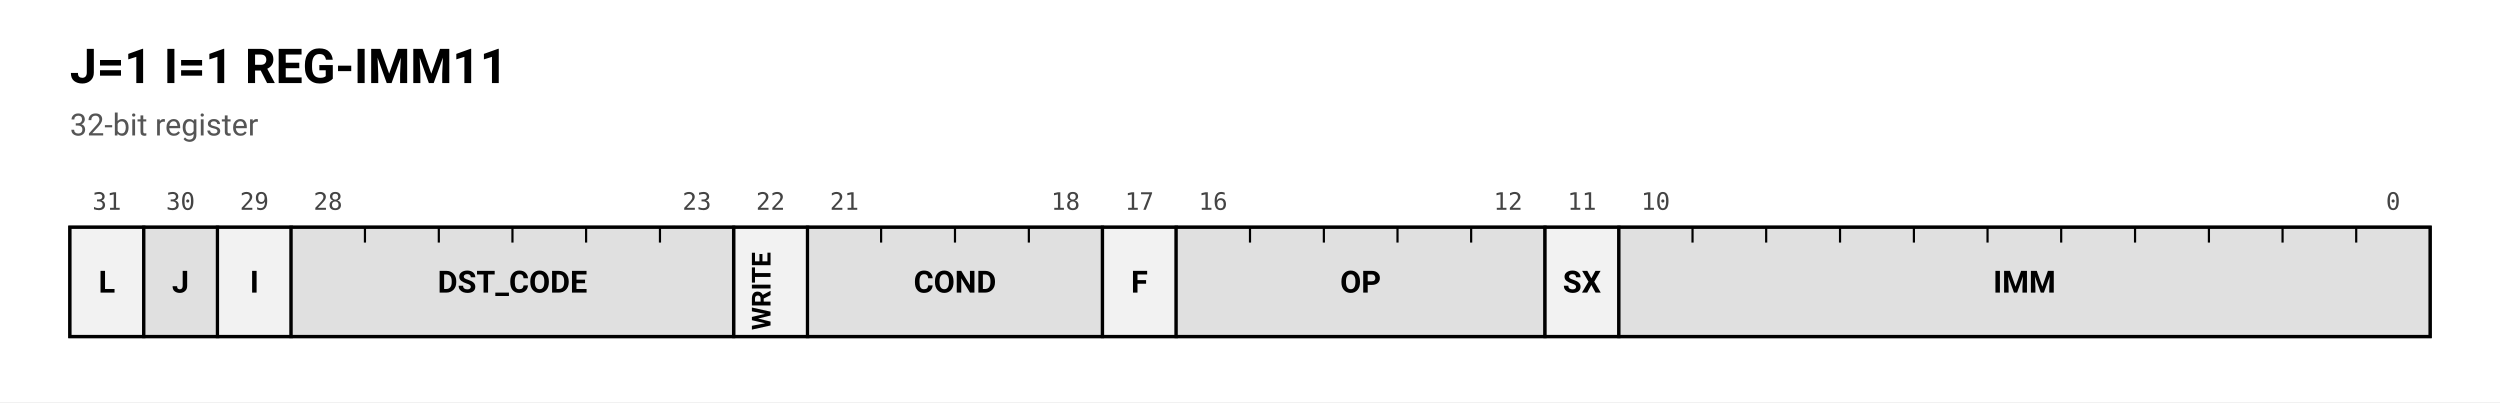
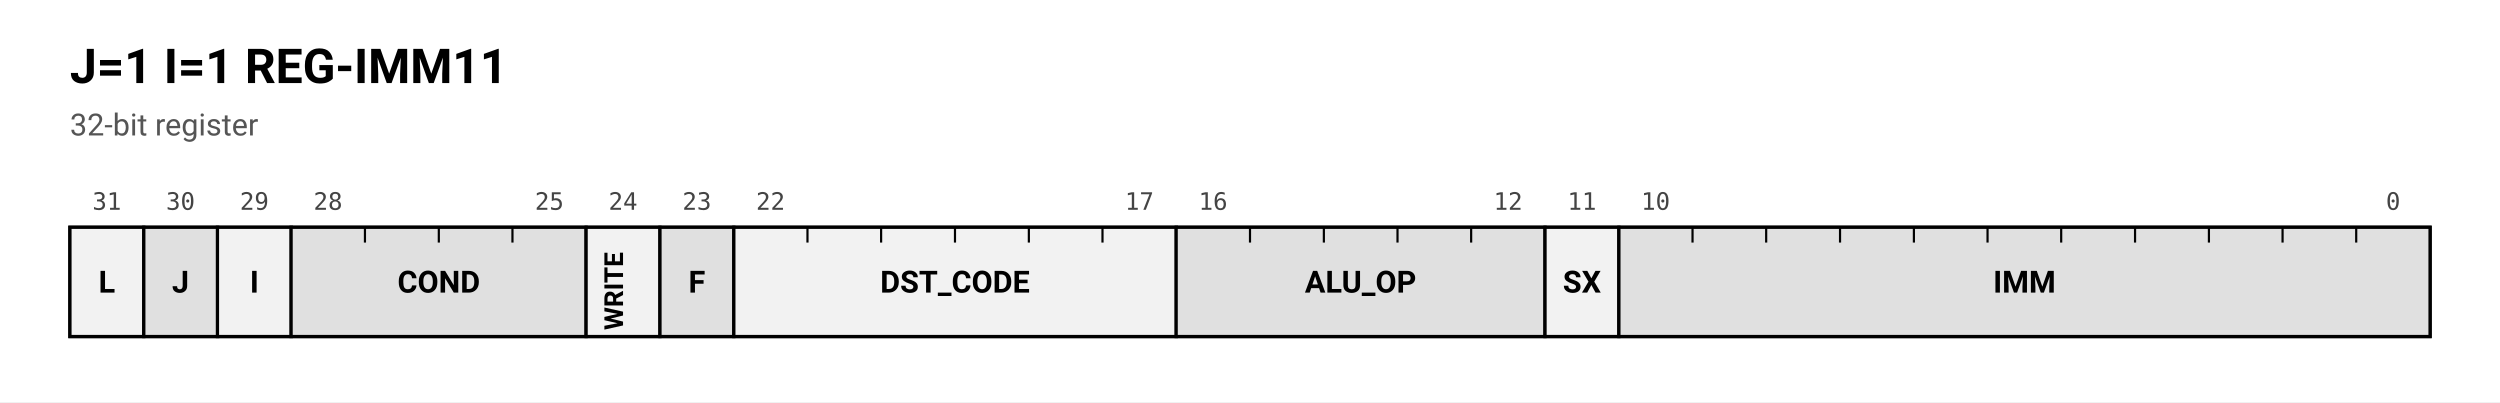
<svg xmlns="http://www.w3.org/2000/svg" width="1144" height="184" viewBox="0 0 1144 184">
  <defs>
    <pattern id="hatch" width="6" height="6" patternUnits="userSpaceOnUse" patternTransform="rotate(45)">
      <rect width="6" height="6" fill="#FFFFFF" />
      <line x1="0" y1="0" x2="0" y2="6" stroke="#B0B0B0" stroke-width="2" />
    </pattern>
    <pattern id="xpat" width="8" height="8" patternUnits="userSpaceOnUse">
      <rect width="8" height="8" fill="#FFFFFF" />
      <path d="M0 0L8 8M8 0L0 8" stroke="#C07070" stroke-width="1" />
    </pattern>
    <marker id="arr" viewBox="0 0 10 10" refX="9" refY="5" markerWidth="8" markerHeight="8" orient="auto">
      <path d="M0 0L10 5L0 10z" fill="#000000" />
    </marker>
  </defs>
  <style>text{font-family:-apple-system,BlinkMacSystemFont,"Segoe UI",Roboto,Helvetica,Arial,sans-serif}.m{font-family:ui-monospace,Menlo,Consolas,"DejaVu Sans Mono",monospace}</style>
  <rect width="1144" height="184" fill="#FFFFFF" />
  <text x="32" y="38" font-size="22" font-weight="700" fill="#000000">J=1 I=1 REG-IMM11</text>
  <text x="32" y="62" font-size="14" fill="#555555">32-bit register</text>
  <text x="48.9" y="96" font-size="11" text-anchor="middle" fill="#444444" class="m">31</text>
  <text x="82.6" y="96" font-size="11" text-anchor="middle" fill="#444444" class="m">30</text>
  <text x="116.4" y="96" font-size="11" text-anchor="middle" fill="#444444" class="m">29</text>
  <text x="150.1" y="96" font-size="11" text-anchor="middle" fill="#444444" class="m">28</text>
+   <text x="251.4" y="96" font-size="11" text-anchor="middle" fill="#444444" class="m">25</text>
+   <text x="285.1" y="96" font-size="11" text-anchor="middle" fill="#444444" class="m">24</text>
  <text x="318.9" y="96" font-size="11" text-anchor="middle" fill="#444444" class="m">23</text>
  <text x="352.6" y="96" font-size="11" text-anchor="middle" fill="#444444" class="m">22</text>
-   <text x="386.4" y="96" font-size="11" text-anchor="middle" fill="#444444" class="m">21</text>
-   <text x="487.6" y="96" font-size="11" text-anchor="middle" fill="#444444" class="m">18</text>
  <text x="521.4" y="96" font-size="11" text-anchor="middle" fill="#444444" class="m">17</text>
  <text x="555.1" y="96" font-size="11" text-anchor="middle" fill="#444444" class="m">16</text>
  <text x="690.1" y="96" font-size="11" text-anchor="middle" fill="#444444" class="m">12</text>
  <text x="723.9" y="96" font-size="11" text-anchor="middle" fill="#444444" class="m">11</text>
  <text x="757.6" y="96" font-size="11" text-anchor="middle" fill="#444444" class="m">10</text>
  <text x="1095.1" y="96" font-size="11" text-anchor="middle" fill="#444444" class="m">0</text>
  <rect x="32" y="104" width="1080" height="50" fill="#FFFFFF" stroke="#000000" stroke-width="1.5" />
  <rect x="32" y="104" width="33.8" height="50" fill="#F2F2F2" stroke="#000000" stroke-width="1.5" />
  <text x="48.9" y="133.9" font-size="14" text-anchor="middle" fill="#000000" font-weight="700">L</text>
  <rect x="65.8" y="104" width="33.8" height="50" fill="#E0E0E0" stroke="#000000" stroke-width="1.5" />
  <text x="82.6" y="133.9" font-size="14" text-anchor="middle" fill="#000000" font-weight="700">J</text>
  <rect x="99.5" y="104" width="33.8" height="50" fill="#F2F2F2" stroke="#000000" stroke-width="1.5" />
  <text x="116.4" y="133.9" font-size="14" text-anchor="middle" fill="#000000" font-weight="700">I</text>
-   <rect x="133.2" y="104" width="202.5" height="50" fill="#E0E0E0" stroke="#000000" stroke-width="1.5" />
-   <text x="234.5" y="133.9" font-size="14" text-anchor="middle" fill="#000000" font-weight="700">DST_CODE</text>
+   <rect x="133.2" y="104" width="135" height="50" fill="#E0E0E0" stroke="#000000" stroke-width="1.5" />
+   <text x="200.8" y="133.9" font-size="14" text-anchor="middle" fill="#000000" font-weight="700">COND</text>
  <line x1="167" y1="104" x2="167" y2="111" stroke="#000000" stroke-width="1" />
  <line x1="200.8" y1="104" x2="200.8" y2="111" stroke="#000000" stroke-width="1" />
  <line x1="234.5" y1="104" x2="234.5" y2="111" stroke="#000000" stroke-width="1" />
-   <line x1="268.2" y1="104" x2="268.2" y2="111" stroke="#000000" stroke-width="1" />
-   <line x1="302" y1="104" x2="302" y2="111" stroke="#000000" stroke-width="1" />
-   <rect x="335.8" y="104" width="33.8" height="50" fill="#F2F2F2" stroke="#000000" stroke-width="1.5" />
-   <text x="352.6" y="133.2" font-size="12" text-anchor="middle" fill="#000000" font-weight="700" transform="rotate(-90 352.6 133.2)">WRITE</text>
-   <rect x="369.5" y="104" width="135" height="50" fill="#E0E0E0" stroke="#000000" stroke-width="1.5" />
-   <text x="437" y="133.9" font-size="14" text-anchor="middle" fill="#000000" font-weight="700">COND</text>
+   <rect x="268.2" y="104" width="33.8" height="50" fill="#F2F2F2" stroke="#000000" stroke-width="1.5" />
+   <text x="285.1" y="133.2" font-size="12" text-anchor="middle" fill="#000000" font-weight="700" transform="rotate(-90 285.1 133.2)">WRITE</text>
+   <rect x="302" y="104" width="33.8" height="50" fill="#E0E0E0" stroke="#000000" stroke-width="1.5" />
+   <text x="318.9" y="133.9" font-size="14" text-anchor="middle" fill="#000000" font-weight="700">F</text>
+   <rect x="335.8" y="104" width="202.5" height="50" fill="#F2F2F2" stroke="#000000" stroke-width="1.5" />
+   <text x="437" y="133.9" font-size="14" text-anchor="middle" fill="#000000" font-weight="700">DST_CODE</text>
+   <line x1="369.5" y1="104" x2="369.5" y2="111" stroke="#000000" stroke-width="1" />
  <line x1="403.2" y1="104" x2="403.2" y2="111" stroke="#000000" stroke-width="1" />
  <line x1="437" y1="104" x2="437" y2="111" stroke="#000000" stroke-width="1" />
  <line x1="470.8" y1="104" x2="470.8" y2="111" stroke="#000000" stroke-width="1" />
-   <rect x="504.5" y="104" width="33.8" height="50" fill="#F2F2F2" stroke="#000000" stroke-width="1.5" />
-   <text x="521.4" y="133.9" font-size="14" text-anchor="middle" fill="#000000" font-weight="700">F</text>
+   <line x1="504.5" y1="104" x2="504.5" y2="111" stroke="#000000" stroke-width="1" />
  <rect x="538.2" y="104" width="168.8" height="50" fill="#E0E0E0" stroke="#000000" stroke-width="1.5" />
-   <text x="622.6" y="133.9" font-size="14" text-anchor="middle" fill="#000000" font-weight="700">OP</text>
+   <text x="622.6" y="133.9" font-size="14" text-anchor="middle" fill="#000000" font-weight="700">ALU_OP</text>
  <line x1="572" y1="104" x2="572" y2="111" stroke="#000000" stroke-width="1" />
  <line x1="605.8" y1="104" x2="605.8" y2="111" stroke="#000000" stroke-width="1" />
  <line x1="639.5" y1="104" x2="639.5" y2="111" stroke="#000000" stroke-width="1" />
  <line x1="673.2" y1="104" x2="673.2" y2="111" stroke="#000000" stroke-width="1" />
  <rect x="707" y="104" width="33.8" height="50" fill="#F2F2F2" stroke="#000000" stroke-width="1.5" />
  <text x="723.9" y="133.9" font-size="14" text-anchor="middle" fill="#000000" font-weight="700">SX</text>
  <rect x="740.8" y="104" width="371.2" height="50" fill="#E0E0E0" stroke="#000000" stroke-width="1.5" />
  <text x="926.4" y="133.9" font-size="14" text-anchor="middle" fill="#000000" font-weight="700">IMM</text>
  <line x1="774.5" y1="104" x2="774.5" y2="111" stroke="#000000" stroke-width="1" />
  <line x1="808.2" y1="104" x2="808.2" y2="111" stroke="#000000" stroke-width="1" />
  <line x1="842" y1="104" x2="842" y2="111" stroke="#000000" stroke-width="1" />
  <line x1="875.8" y1="104" x2="875.8" y2="111" stroke="#000000" stroke-width="1" />
  <line x1="909.5" y1="104" x2="909.5" y2="111" stroke="#000000" stroke-width="1" />
  <line x1="943.2" y1="104" x2="943.2" y2="111" stroke="#000000" stroke-width="1" />
  <line x1="977" y1="104" x2="977" y2="111" stroke="#000000" stroke-width="1" />
  <line x1="1010.8" y1="104" x2="1010.8" y2="111" stroke="#000000" stroke-width="1" />
  <line x1="1044.5" y1="104" x2="1044.5" y2="111" stroke="#000000" stroke-width="1" />
  <line x1="1078.2" y1="104" x2="1078.2" y2="111" stroke="#000000" stroke-width="1" />
</svg>
